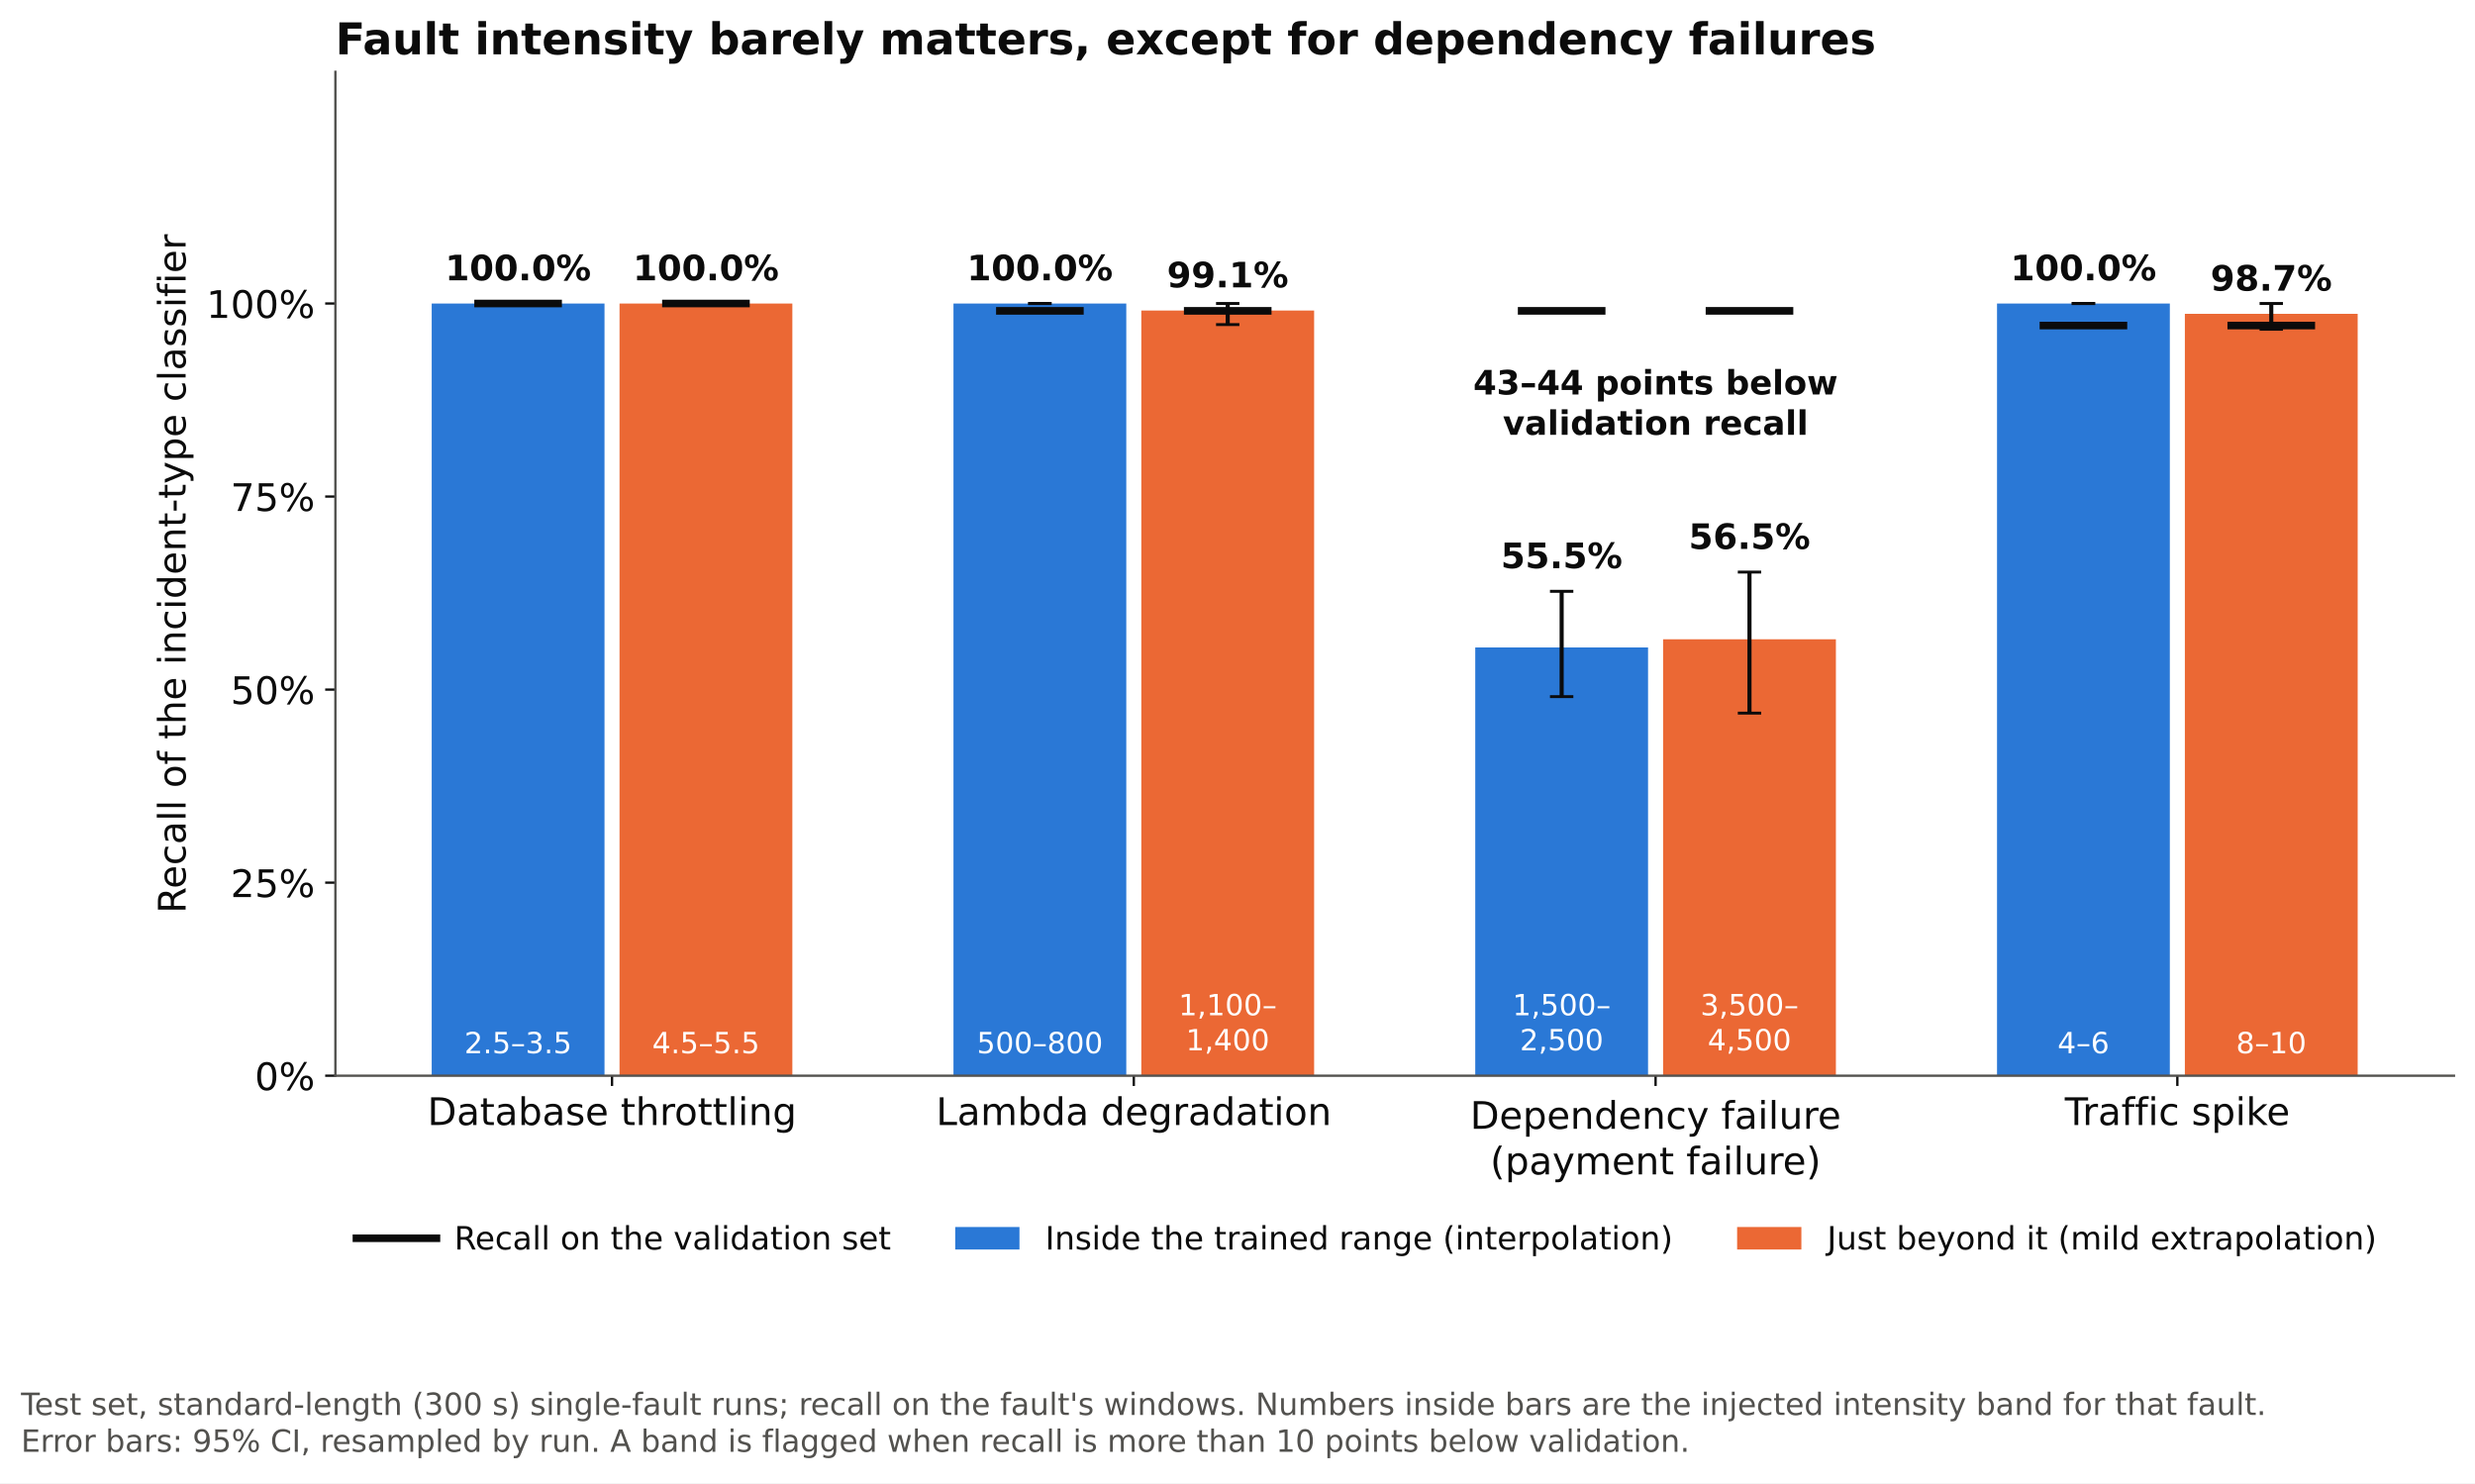
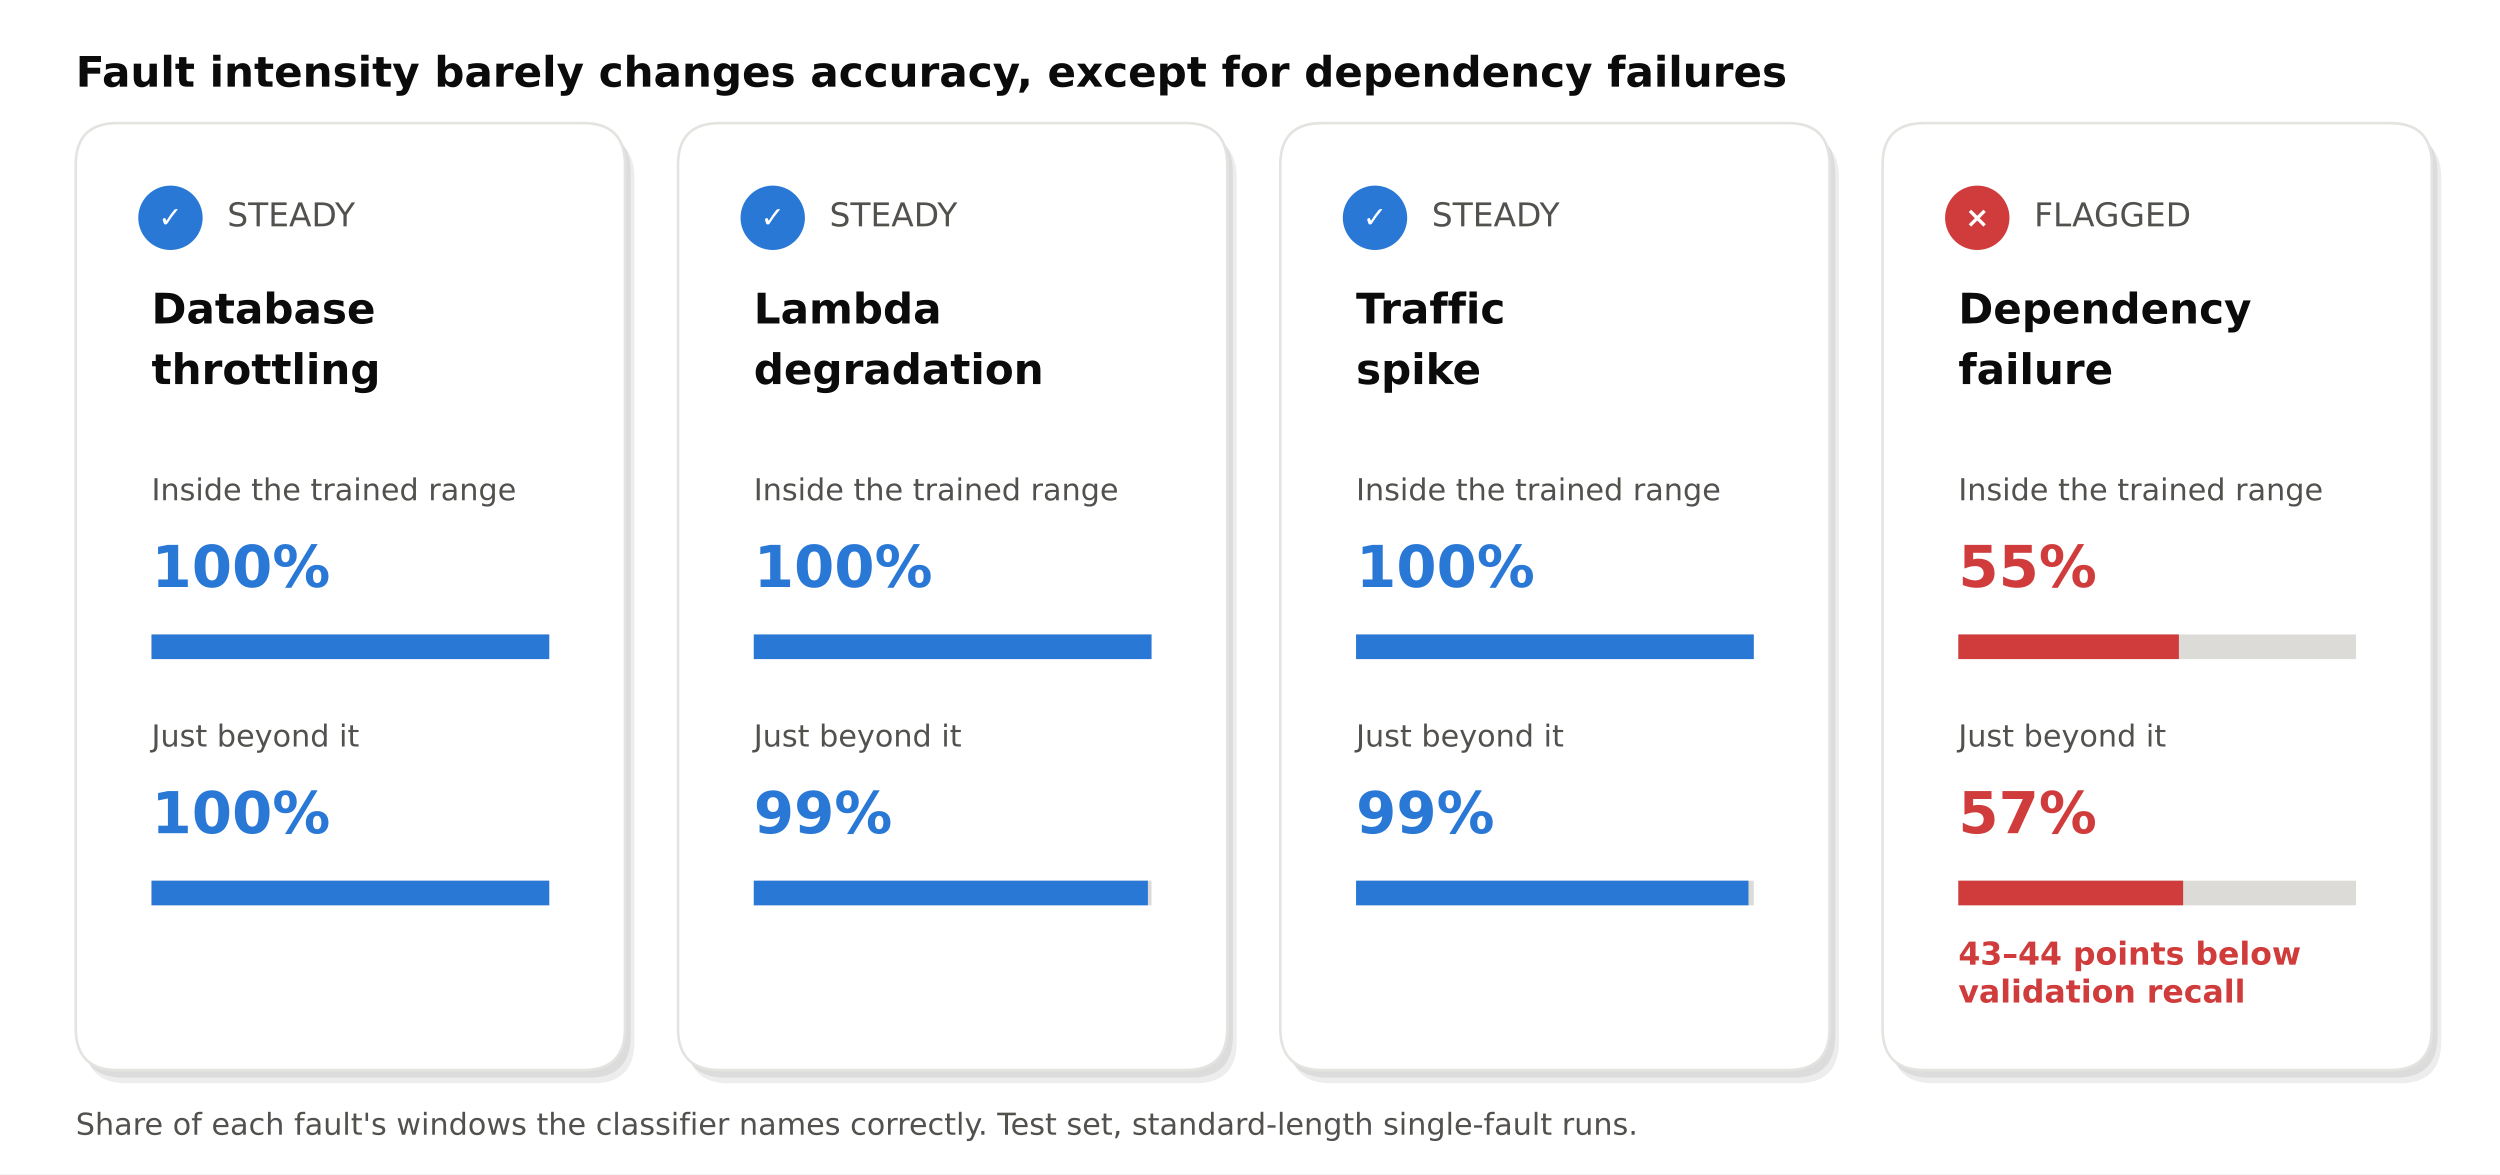
- <svg xmlns="http://www.w3.org/2000/svg" xmlns:xlink="http://www.w3.org/1999/xlink" width="847.44pt" height="507.867pt" viewBox="0 0 847.44 507.867" version="1.1">
+ <svg xmlns="http://www.w3.org/2000/svg" width="950.4pt" height="446.4pt" viewBox="0 0 950.4 446.4" version="1.1">
  <defs>
    <style type="text/css">*{stroke-linejoin: round; stroke-linecap: butt}</style>
  </defs>
  <g id="figure_1">
    <g id="patch_1">
-       <path d="M 0 507.867  L 847.44 507.867  L 847.44 0  L 0 0  z " style="fill: #ffffff" />
+       <path d="M 0 446.4  L 950.4 446.4  L 950.4 0  L 0 0  z " style="fill: #ffffff" />
    </g>
    <g id="axes_1">
      <g id="patch_2">
-         <path d="M 114.84 368.326  L 840.24 368.326  L 840.24 24.598  L 114.84 24.598  z " style="fill: #ffffff" />
+         <path d="M 48.24 411.84  L 225.36 411.84  Q 241.2 411.84 241.2 396  L 241.2 67.68  Q 241.2 51.84 225.36 51.84  L 48.24 51.84  Q 32.4 51.84 32.4 67.68  L 32.4 396  Q 32.4 411.84 48.24 411.84  z " clip-path="url(#p49262e3c75)" style="fill-opacity: 0.071" />
      </g>
      <g id="patch_3">
-         <path d="M 147.813 368.326  L 206.984 368.326  L 206.984 103.92  L 147.813 103.92  z " clip-path="url(#p3b4dfa2428)" style="fill: #2a78d6" />
+         <path d="M 46.8 409.68  L 223.92 409.68  Q 239.76 409.68 239.76 393.84  L 239.76 65.52  Q 239.76 49.68 223.92 49.68  L 46.8 49.68  Q 30.96 49.68 30.96 65.52  L 30.96 393.84  Q 30.96 409.68 46.8 409.68  z " clip-path="url(#p49262e3c75)" style="fill-opacity: 0.071" />
      </g>
      <g id="patch_4">
-         <path d="M 326.469 368.326  L 385.639 368.326  L 385.639 103.92  L 326.469 103.92  z " clip-path="url(#p3b4dfa2428)" style="fill: #2a78d6" />
+         <path d="M 277.2 411.84  L 454.32 411.84  Q 470.16 411.84 470.16 396  L 470.16 67.68  Q 470.16 51.84 454.32 51.84  L 277.2 51.84  Q 261.36 51.84 261.36 67.68  L 261.36 396  Q 261.36 411.84 277.2 411.84  z " clip-path="url(#p49262e3c75)" style="fill-opacity: 0.071" />
      </g>
      <g id="patch_5">
-         <path d="M 505.124 368.326  L 564.295 368.326  L 564.295 221.7  L 505.124 221.7  z " clip-path="url(#p3b4dfa2428)" style="fill: #2a78d6" />
+         <path d="M 275.76 409.68  L 452.88 409.68  Q 468.72 409.68 468.72 393.84  L 468.72 65.52  Q 468.72 49.68 452.88 49.68  L 275.76 49.68  Q 259.92 49.68 259.92 65.52  L 259.92 393.84  Q 259.92 409.68 275.76 409.68  z " clip-path="url(#p49262e3c75)" style="fill-opacity: 0.071" />
      </g>
      <g id="patch_6">
-         <path d="M 683.78 368.326  L 742.951 368.326  L 742.951 103.92  L 683.78 103.92  z " clip-path="url(#p3b4dfa2428)" style="fill: #2a78d6" />
+         <path d="M 506.16 411.84  L 683.28 411.84  Q 699.12 411.84 699.12 396  L 699.12 67.68  Q 699.12 51.84 683.28 51.84  L 506.16 51.84  Q 490.32 51.84 490.32 67.68  L 490.32 396  Q 490.32 411.84 506.16 411.84  z " clip-path="url(#p49262e3c75)" style="fill-opacity: 0.071" />
      </g>
      <g id="patch_7">
-         <path d="M 212.129 368.326  L 271.3 368.326  L 271.3 103.92  L 212.129 103.92  z " clip-path="url(#p3b4dfa2428)" style="fill: #eb6834" />
+         <path d="M 504.72 409.68  L 681.84 409.68  Q 697.68 409.68 697.68 393.84  L 697.68 65.52  Q 697.68 49.68 681.84 49.68  L 504.72 49.68  Q 488.88 49.68 488.88 65.52  L 488.88 393.84  Q 488.88 409.68 504.72 409.68  z " clip-path="url(#p49262e3c75)" style="fill-opacity: 0.071" />
      </g>
      <g id="patch_8">
-         <path d="M 390.785 368.326  L 449.956 368.326  L 449.956 106.323  L 390.785 106.323  z " clip-path="url(#p3b4dfa2428)" style="fill: #eb6834" />
+         <path d="M 735.12 411.84  L 912.24 411.84  Q 928.08 411.84 928.08 396  L 928.08 67.68  Q 928.08 51.84 912.24 51.84  L 735.12 51.84  Q 719.28 51.84 719.28 67.68  L 719.28 396  Q 719.28 411.84 735.12 411.84  z " clip-path="url(#p49262e3c75)" style="fill-opacity: 0.071" />
      </g>
      <g id="patch_9">
-         <path d="M 569.441 368.326  L 628.611 368.326  L 628.611 218.879  L 569.441 218.879  z " clip-path="url(#p3b4dfa2428)" style="fill: #eb6834" />
+         <path d="M 733.68 409.68  L 910.8 409.68  Q 926.64 409.68 926.64 393.84  L 926.64 65.52  Q 926.64 49.68 910.8 49.68  L 733.68 49.68  Q 717.84 49.68 717.84 65.52  L 717.84 393.84  Q 717.84 409.68 733.68 409.68  z " clip-path="url(#p49262e3c75)" style="fill-opacity: 0.071" />
      </g>
      <g id="patch_10">
-         <path d="M 748.096 368.326  L 807.267 368.326  L 807.267 107.445  L 748.096 107.445  z " clip-path="url(#p3b4dfa2428)" style="fill: #eb6834" />
-       </g>
-       <g id="matplotlib.axis_1">
-         <g id="xtick_1">
-           <g id="line2d_1">
-             <defs>
-               <path id="m82af105315" d="M 0 0  L 0 3.5  " style="stroke: #0b0b0b; stroke-width: 0.8" />
-             </defs>
-             <g>
-               <use xlink:href="#m82af105315" x="209.556" y="368.326" style="fill: #0b0b0b; stroke: #0b0b0b; stroke-width: 0.8" />
-             </g>
-           </g>
-           <g id="text_1">
-             <text style="font-size: 13px; font-family: 'DejaVu Sans'; text-anchor: middle; fill: #0b0b0b" x="209.556" y="385.204" transform="rotate(-0 209.5562 385.2036)">Database throttling</text>
-           </g>
-         </g>
-         <g id="xtick_2">
-           <g id="line2d_2">
-             <g>
-               <use xlink:href="#m82af105315" x="388.212" y="368.326" style="fill: #0b0b0b; stroke: #0b0b0b; stroke-width: 0.8" />
-             </g>
-           </g>
-           <g id="text_2">
-             <text style="font-size: 13px; font-family: 'DejaVu Sans'; text-anchor: middle; fill: #0b0b0b" x="388.212" y="385.204" transform="rotate(-0 388.2121 385.2036)">Lambda degradation</text>
-           </g>
-         </g>
-         <g id="xtick_3">
-           <g id="line2d_3">
-             <g>
-               <use xlink:href="#m82af105315" x="566.868" y="368.326" style="fill: #0b0b0b; stroke: #0b0b0b; stroke-width: 0.8" />
-             </g>
-           </g>
-           <g id="text_3">
-             <text style="font-size: 13px; font-family: 'DejaVu Sans'; fill: #0b0b0b" transform="translate(503.3548 386.5049)">Dependency failure</text>
-             <text style="font-size: 13px; font-family: 'DejaVu Sans'; fill: #0b0b0b" transform="translate(510.2438 402.1084)">(payment failure)</text>
-           </g>
-         </g>
-         <g id="xtick_4">
-           <g id="line2d_4">
-             <g>
-               <use xlink:href="#m82af105315" x="745.524" y="368.326" style="fill: #0b0b0b; stroke: #0b0b0b; stroke-width: 0.8" />
-             </g>
-           </g>
-           <g id="text_4">
-             <text style="font-size: 13px; font-family: 'DejaVu Sans'; text-anchor: middle; fill: #0b0b0b" x="745.524" y="385.204" transform="rotate(-0 745.5238 385.2036)">Traffic spike</text>
-           </g>
-         </g>
-       </g>
-       <g id="matplotlib.axis_2">
-         <g id="ytick_1">
-           <g id="line2d_5">
-             <defs>
-               <path id="m5671d97977" d="M 0 0  L -3.5 0  " style="stroke: #0b0b0b; stroke-width: 0.8" />
-             </defs>
-             <g>
-               <use xlink:href="#m5671d97977" x="114.84" y="368.326" style="fill: #0b0b0b; stroke: #0b0b0b; stroke-width: 0.8" />
-             </g>
-           </g>
-           <g id="text_5">
-             <text style="font-size: 13px; font-family: 'DejaVu Sans'; text-anchor: end; fill: #0b0b0b" x="107.84" y="373.264" transform="rotate(-0 107.84 373.2641)">0%</text>
-           </g>
-         </g>
-         <g id="ytick_2">
-           <g id="line2d_6">
-             <g>
-               <use xlink:href="#m5671d97977" x="114.84" y="302.224" style="fill: #0b0b0b; stroke: #0b0b0b; stroke-width: 0.8" />
-             </g>
-           </g>
-           <g id="text_6">
-             <text style="font-size: 13px; font-family: 'DejaVu Sans'; text-anchor: end; fill: #0b0b0b" x="107.84" y="307.163" transform="rotate(-0 107.84 307.1626)">25%</text>
-           </g>
-         </g>
-         <g id="ytick_3">
-           <g id="line2d_7">
-             <g>
-               <use xlink:href="#m5671d97977" x="114.84" y="236.123" style="fill: #0b0b0b; stroke: #0b0b0b; stroke-width: 0.8" />
-             </g>
-           </g>
-           <g id="text_7">
-             <text style="font-size: 13px; font-family: 'DejaVu Sans'; text-anchor: end; fill: #0b0b0b" x="107.84" y="241.061" transform="rotate(-0 107.84 241.0611)">50%</text>
-           </g>
-         </g>
-         <g id="ytick_4">
-           <g id="line2d_8">
-             <g>
-               <use xlink:href="#m5671d97977" x="114.84" y="170.021" style="fill: #0b0b0b; stroke: #0b0b0b; stroke-width: 0.8" />
-             </g>
-           </g>
-           <g id="text_8">
-             <text style="font-size: 13px; font-family: 'DejaVu Sans'; text-anchor: end; fill: #0b0b0b" x="107.84" y="174.96" transform="rotate(-0 107.84 174.9595)">75%</text>
-           </g>
-         </g>
-         <g id="ytick_5">
-           <g id="line2d_9">
-             <g>
-               <use xlink:href="#m5671d97977" x="114.84" y="103.92" style="fill: #0b0b0b; stroke: #0b0b0b; stroke-width: 0.8" />
-             </g>
-           </g>
-           <g id="text_9">
-             <text style="font-size: 13px; font-family: 'DejaVu Sans'; text-anchor: end; fill: #0b0b0b" x="107.84" y="108.858" transform="rotate(-0 107.84 108.858)">100%</text>
-           </g>
-         </g>
-         <g id="text_10">
-           <text style="font-size: 13px; font-family: 'DejaVu Sans'; text-anchor: middle; fill: #0b0b0b" x="63.551" y="196.462" transform="rotate(-90 63.55117 196.4617)">Recall of the incident-type classifier</text>
-         </g>
-       </g>
-       <g id="LineCollection_1">
-         <path d="M 177.398 103.92  L 177.398 103.92  " clip-path="url(#p3b4dfa2428)" style="fill: none; stroke: #0b0b0b; stroke-width: 1.4" />
-         <path d="M 356.054 103.92  L 356.054 103.92  " clip-path="url(#p3b4dfa2428)" style="fill: none; stroke: #0b0b0b; stroke-width: 1.4" />
-         <path d="M 534.71 238.526  L 534.71 202.471  " clip-path="url(#p3b4dfa2428)" style="fill: none; stroke: #0b0b0b; stroke-width: 1.4" />
-         <path d="M 713.366 103.92  L 713.366 103.92  " clip-path="url(#p3b4dfa2428)" style="fill: none; stroke: #0b0b0b; stroke-width: 1.4" />
-       </g>
-       <g id="line2d_10">
-         <defs>
-           <path id="m13da89d757" d="M 4 0  L -4 -0  " style="stroke: #0b0b0b" />
-         </defs>
-         <g clip-path="url(#p3b4dfa2428)">
-           <use xlink:href="#m13da89d757" x="177.398" y="103.92" style="fill: #1f77b4; stroke: #0b0b0b" />
-           <use xlink:href="#m13da89d757" x="356.054" y="103.92" style="fill: #1f77b4; stroke: #0b0b0b" />
-           <use xlink:href="#m13da89d757" x="534.71" y="238.526" style="fill: #1f77b4; stroke: #0b0b0b" />
-           <use xlink:href="#m13da89d757" x="713.366" y="103.92" style="fill: #1f77b4; stroke: #0b0b0b" />
-         </g>
-       </g>
-       <g id="line2d_11">
-         <g clip-path="url(#p3b4dfa2428)">
-           <use xlink:href="#m13da89d757" x="177.398" y="103.92" style="fill: #1f77b4; stroke: #0b0b0b" />
-           <use xlink:href="#m13da89d757" x="356.054" y="103.92" style="fill: #1f77b4; stroke: #0b0b0b" />
-           <use xlink:href="#m13da89d757" x="534.71" y="202.471" style="fill: #1f77b4; stroke: #0b0b0b" />
-           <use xlink:href="#m13da89d757" x="713.366" y="103.92" style="fill: #1f77b4; stroke: #0b0b0b" />
-         </g>
-       </g>
-       <g id="line2d_12">
-         <defs>
-           <path id="mc262b74035" d="M 15 0  L -15 -0  " style="stroke: #0b0b0b; stroke-width: 2.6" />
-         </defs>
-         <g clip-path="url(#p3b4dfa2428)">
-           <use xlink:href="#mc262b74035" x="177.398" y="103.92" style="fill: #0b0b0b; stroke: #0b0b0b; stroke-width: 2.6" />
-           <use xlink:href="#mc262b74035" x="356.054" y="106.438" style="fill: #0b0b0b; stroke: #0b0b0b; stroke-width: 2.6" />
-           <use xlink:href="#mc262b74035" x="534.71" y="106.438" style="fill: #0b0b0b; stroke: #0b0b0b; stroke-width: 2.6" />
-           <use xlink:href="#mc262b74035" x="713.366" y="111.474" style="fill: #0b0b0b; stroke: #0b0b0b; stroke-width: 2.6" />
-         </g>
-       </g>
-       <g id="LineCollection_2">
-         <path d="M 241.714 103.92  L 241.714 103.92  " clip-path="url(#p3b4dfa2428)" style="fill: none; stroke: #0b0b0b; stroke-width: 1.4" />
-         <path d="M 420.37 111.131  L 420.37 103.92  " clip-path="url(#p3b4dfa2428)" style="fill: none; stroke: #0b0b0b; stroke-width: 1.4" />
-         <path d="M 599.026 244.17  L 599.026 195.887  " clip-path="url(#p3b4dfa2428)" style="fill: none; stroke: #0b0b0b; stroke-width: 1.4" />
-         <path d="M 777.682 112.733  L 777.682 103.92  " clip-path="url(#p3b4dfa2428)" style="fill: none; stroke: #0b0b0b; stroke-width: 1.4" />
-       </g>
-       <g id="line2d_13">
-         <g clip-path="url(#p3b4dfa2428)">
-           <use xlink:href="#m13da89d757" x="241.714" y="103.92" style="fill: #1f77b4; stroke: #0b0b0b" />
-           <use xlink:href="#m13da89d757" x="420.37" y="111.131" style="fill: #1f77b4; stroke: #0b0b0b" />
-           <use xlink:href="#m13da89d757" x="599.026" y="244.17" style="fill: #1f77b4; stroke: #0b0b0b" />
-           <use xlink:href="#m13da89d757" x="777.682" y="112.733" style="fill: #1f77b4; stroke: #0b0b0b" />
-         </g>
-       </g>
-       <g id="line2d_14">
-         <g clip-path="url(#p3b4dfa2428)">
-           <use xlink:href="#m13da89d757" x="241.714" y="103.92" style="fill: #1f77b4; stroke: #0b0b0b" />
-           <use xlink:href="#m13da89d757" x="420.37" y="103.92" style="fill: #1f77b4; stroke: #0b0b0b" />
-           <use xlink:href="#m13da89d757" x="599.026" y="195.887" style="fill: #1f77b4; stroke: #0b0b0b" />
-           <use xlink:href="#m13da89d757" x="777.682" y="103.92" style="fill: #1f77b4; stroke: #0b0b0b" />
-         </g>
-       </g>
-       <g id="line2d_15">
-         <g clip-path="url(#p3b4dfa2428)">
-           <use xlink:href="#mc262b74035" x="241.714" y="103.92" style="fill: #0b0b0b; stroke: #0b0b0b; stroke-width: 2.6" />
-           <use xlink:href="#mc262b74035" x="420.37" y="106.438" style="fill: #0b0b0b; stroke: #0b0b0b; stroke-width: 2.6" />
-           <use xlink:href="#mc262b74035" x="599.026" y="106.438" style="fill: #0b0b0b; stroke: #0b0b0b; stroke-width: 2.6" />
-           <use xlink:href="#mc262b74035" x="777.682" y="111.474" style="fill: #0b0b0b; stroke: #0b0b0b; stroke-width: 2.6" />
-         </g>
+         <path d="M 44.64 406.8  L 221.76 406.8  Q 237.6 406.8 237.6 390.96  L 237.6 62.64  Q 237.6 46.8 221.76 46.8  L 44.64 46.8  Q 28.8 46.8 28.8 62.64  L 28.8 390.96  Q 28.8 406.8 44.64 406.8  z " clip-path="url(#p49262e3c75)" style="fill: #ffffff; stroke: #e4e3df; stroke-linejoin: miter" />
      </g>
      <g id="patch_11">
-         <path d="M 114.84 368.326  L 114.84 24.598  " style="fill: none; stroke: #52514e; stroke-width: 0.8; stroke-linejoin: miter; stroke-linecap: square" />
+         <path d="M 273.6 406.8  L 450.72 406.8  Q 466.56 406.8 466.56 390.96  L 466.56 62.64  Q 466.56 46.8 450.72 46.8  L 273.6 46.8  Q 257.76 46.8 257.76 62.64  L 257.76 390.96  Q 257.76 406.8 273.6 406.8  z " clip-path="url(#p49262e3c75)" style="fill: #ffffff; stroke: #e4e3df; stroke-linejoin: miter" />
      </g>
      <g id="patch_12">
-         <path d="M 114.84 368.326  L 840.24 368.326  " style="fill: none; stroke: #52514e; stroke-width: 0.8; stroke-linejoin: miter; stroke-linecap: square" />
+         <path d="M 502.56 406.8  L 679.68 406.8  Q 695.52 406.8 695.52 390.96  L 695.52 62.64  Q 695.52 46.8 679.68 46.8  L 502.56 46.8  Q 486.72 46.8 486.72 62.64  L 486.72 390.96  Q 486.72 406.8 502.56 406.8  z " clip-path="url(#p49262e3c75)" style="fill: #ffffff; stroke: #e4e3df; stroke-linejoin: miter" />
+       </g>
+       <g id="patch_13">
+         <path d="M 731.52 406.8  L 908.64 406.8  Q 924.48 406.8 924.48 390.96  L 924.48 62.64  Q 924.48 46.8 908.64 46.8  L 731.52 46.8  Q 715.68 46.8 715.68 62.64  L 715.68 390.96  Q 715.68 406.8 731.52 406.8  z " clip-path="url(#p49262e3c75)" style="fill: #ffffff; stroke: #e4e3df; stroke-linejoin: miter" />
+       </g>
+       <g id="patch_14">
+         <path d="M 64.8 95.04  C 68.046 95.04 71.16 93.75 73.455 91.455  C 75.75 89.16 77.04 86.046 77.04 82.8  C 77.04 79.554 75.75 76.44 73.455 74.145  C 71.16 71.85 68.046 70.56 64.8 70.56  C 61.554 70.56 58.44 71.85 56.145 74.145  C 53.85 76.44 52.56 79.554 52.56 82.8  C 52.56 86.046 53.85 89.16 56.145 91.455  C 58.44 93.75 61.554 95.04 64.8 95.04  z " clip-path="url(#p49262e3c75)" style="fill: #2a78d6" />
+       </g>
+       <g id="patch_15">
+         <path d="M 57.6 250.56  L 208.8 250.56  L 208.8 241.2  L 57.6 241.2  z " clip-path="url(#p49262e3c75)" style="fill: #dcdbd7" />
+       </g>
+       <g id="patch_16">
+         <path d="M 57.6 344.16  L 208.8 344.16  L 208.8 334.8  L 57.6 334.8  z " clip-path="url(#p49262e3c75)" style="fill: #dcdbd7" />
+       </g>
+       <g id="patch_17">
+         <path d="M 293.76 95.04  C 297.006 95.04 300.12 93.75 302.415 91.455  C 304.71 89.16 306 86.046 306 82.8  C 306 79.554 304.71 76.44 302.415 74.145  C 300.12 71.85 297.006 70.56 293.76 70.56  C 290.514 70.56 287.4 71.85 285.105 74.145  C 282.81 76.44 281.52 79.554 281.52 82.8  C 281.52 86.046 282.81 89.16 285.105 91.455  C 287.4 93.75 290.514 95.04 293.76 95.04  z " clip-path="url(#p49262e3c75)" style="fill: #2a78d6" />
+       </g>
+       <g id="patch_18">
+         <path d="M 286.56 250.56  L 437.76 250.56  L 437.76 241.2  L 286.56 241.2  z " clip-path="url(#p49262e3c75)" style="fill: #dcdbd7" />
+       </g>
+       <g id="patch_19">
+         <path d="M 286.56 344.16  L 437.76 344.16  L 437.76 334.8  L 286.56 334.8  z " clip-path="url(#p49262e3c75)" style="fill: #dcdbd7" />
+       </g>
+       <g id="patch_20">
+         <path d="M 522.72 95.04  C 525.966 95.04 529.08 93.75 531.375 91.455  C 533.67 89.16 534.96 86.046 534.96 82.8  C 534.96 79.554 533.67 76.44 531.375 74.145  C 529.08 71.85 525.966 70.56 522.72 70.56  C 519.474 70.56 516.36 71.85 514.065 74.145  C 511.77 76.44 510.48 79.554 510.48 82.8  C 510.48 86.046 511.77 89.16 514.065 91.455  C 516.36 93.75 519.474 95.04 522.72 95.04  z " clip-path="url(#p49262e3c75)" style="fill: #2a78d6" />
+       </g>
+       <g id="patch_21">
+         <path d="M 515.52 250.56  L 666.72 250.56  L 666.72 241.2  L 515.52 241.2  z " clip-path="url(#p49262e3c75)" style="fill: #dcdbd7" />
+       </g>
+       <g id="patch_22">
+         <path d="M 515.52 344.16  L 666.72 344.16  L 666.72 334.8  L 515.52 334.8  z " clip-path="url(#p49262e3c75)" style="fill: #dcdbd7" />
+       </g>
+       <g id="patch_23">
+         <path d="M 751.68 95.04  C 754.926 95.04 758.04 93.75 760.335 91.455  C 762.63 89.16 763.92 86.046 763.92 82.8  C 763.92 79.554 762.63 76.44 760.335 74.145  C 758.04 71.85 754.926 70.56 751.68 70.56  C 748.434 70.56 745.32 71.85 743.025 74.145  C 740.73 76.44 739.44 79.554 739.44 82.8  C 739.44 86.046 740.73 89.16 743.025 91.455  C 745.32 93.75 748.434 95.04 751.68 95.04  z " clip-path="url(#p49262e3c75)" style="fill: #d03b3b" />
+       </g>
+       <g id="patch_24">
+         <path d="M 744.48 250.56  L 895.68 250.56  L 895.68 241.2  L 744.48 241.2  z " clip-path="url(#p49262e3c75)" style="fill: #dcdbd7" />
+       </g>
+       <g id="patch_25">
+         <path d="M 744.48 344.16  L 895.68 344.16  L 895.68 334.8  L 744.48 334.8  z " clip-path="url(#p49262e3c75)" style="fill: #dcdbd7" />
+       </g>
+       <g id="text_1">
+         <text style="font-weight: 700; font-size: 11px; font-family: 'DejaVu Sans'; text-anchor: middle; fill: #ffffff" x="64.8" y="86.377" transform="rotate(-0 64.8 86.37742)">✓</text>
+       </g>
+       <g id="text_2">
+         <text style="font-size: 12.5px; font-family: 'DejaVu Sans'; text-anchor: start; fill: #52514e" x="86.4" y="86.047" transform="rotate(-0 86.4 86.04707)">STEADY</text>
+       </g>
+       <g id="text_3">
+         <text style="font-weight: 700; font-size: 16px; font-family: 'DejaVu Sans'; text-anchor: start; fill: #0b0b0b" x="57.6" y="122.957" transform="rotate(-0 57.6 122.9569)">Database</text>
+       </g>
+       <g id="text_4">
+         <text style="font-weight: 700; font-size: 16px; font-family: 'DejaVu Sans'; text-anchor: start; fill: #0b0b0b" x="57.6" y="145.997" transform="rotate(-0 57.6 145.9969)">throttling</text>
+       </g>
+       <g id="text_5">
+         <text style="font-size: 11.5px; font-family: 'DejaVu Sans'; text-anchor: start; fill: #52514e" x="57.6" y="190.188" transform="rotate(-0 57.6 190.1878)">Inside the trained range</text>
+       </g>
+       <g id="text_6">
+         <text style="font-weight: 700; font-size: 22px; font-family: 'DejaVu Sans'; text-anchor: start; fill: #2a78d6" x="57.6" y="223.155" transform="rotate(-0 57.6 223.1548)">100%</text>
+       </g>
+       <g id="patch_26">
+         <path d="M 57.6 250.56  L 208.8 250.56  L 208.8 241.2  L 57.6 241.2  z " clip-path="url(#p49262e3c75)" style="fill: #2a78d6" />
+       </g>
+       <g id="text_7">
+         <text style="font-size: 11.5px; font-family: 'DejaVu Sans'; text-anchor: start; fill: #52514e" x="57.6" y="283.788" transform="rotate(-0 57.6 283.7878)">Just beyond it</text>
+       </g>
+       <g id="text_8">
+         <text style="font-weight: 700; font-size: 22px; font-family: 'DejaVu Sans'; text-anchor: start; fill: #2a78d6" x="57.6" y="316.755" transform="rotate(-0 57.6 316.7548)">100%</text>
+       </g>
+       <g id="patch_27">
+         <path d="M 57.6 344.16  L 208.8 344.16  L 208.8 334.8  L 57.6 334.8  z " clip-path="url(#p49262e3c75)" style="fill: #2a78d6" />
+       </g>
+       <g id="text_9">
+         <text style="font-weight: 700; font-size: 11px; font-family: 'DejaVu Sans'; text-anchor: middle; fill: #ffffff" x="293.76" y="86.377" transform="rotate(-0 293.76 86.37742)">✓</text>
+       </g>
+       <g id="text_10">
+         <text style="font-size: 12.5px; font-family: 'DejaVu Sans'; text-anchor: start; fill: #52514e" x="315.36" y="86.047" transform="rotate(-0 315.36 86.04707)">STEADY</text>
      </g>
      <g id="text_11">
-         <text style="font-weight: 700; font-size: 12px; font-family: 'DejaVu Sans'; text-anchor: middle; fill: #0b0b0b" x="177.398" y="95.987" transform="rotate(-0 177.3981 95.98732)">100.0%</text>
+         <text style="font-weight: 700; font-size: 16px; font-family: 'DejaVu Sans'; text-anchor: start; fill: #0b0b0b" x="286.56" y="122.957" transform="rotate(-0 286.56 122.9569)">Lambda</text>
      </g>
      <g id="text_12">
-         <text style="font-size: 10px; font-family: 'DejaVu Sans'; text-anchor: middle; fill: #ffffff" x="177.398" y="360.635" transform="rotate(-0 177.3981 360.6352)">2.5–3.5</text>
+         <text style="font-weight: 700; font-size: 16px; font-family: 'DejaVu Sans'; text-anchor: start; fill: #0b0b0b" x="286.56" y="145.997" transform="rotate(-0 286.56 145.9969)">degradation</text>
      </g>
      <g id="text_13">
-         <text style="font-weight: 700; font-size: 12px; font-family: 'DejaVu Sans'; text-anchor: middle; fill: #0b0b0b" x="356.054" y="95.987" transform="rotate(-0 356.054 95.98732)">100.0%</text>
+         <text style="font-size: 11.5px; font-family: 'DejaVu Sans'; text-anchor: start; fill: #52514e" x="286.56" y="190.188" transform="rotate(-0 286.56 190.1878)">Inside the trained range</text>
      </g>
      <g id="text_14">
-         <text style="font-size: 10px; font-family: 'DejaVu Sans'; text-anchor: middle; fill: #ffffff" x="356.054" y="360.635" transform="rotate(-0 356.054 360.6352)">500–800</text>
+         <text style="font-weight: 700; font-size: 22px; font-family: 'DejaVu Sans'; text-anchor: start; fill: #2a78d6" x="286.56" y="223.155" transform="rotate(-0 286.56 223.1548)">100%</text>
+       </g>
+       <g id="patch_28">
+         <path d="M 286.56 250.56  L 437.76 250.56  L 437.76 241.2  L 286.56 241.2  z " clip-path="url(#p49262e3c75)" style="fill: #2a78d6" />
      </g>
      <g id="text_15">
-         <text style="font-weight: 700; font-size: 12px; font-family: 'DejaVu Sans'; text-anchor: middle; fill: #0b0b0b" x="534.71" y="194.539" transform="rotate(-0 534.7099 194.5387)">55.5%</text>
+         <text style="font-size: 11.5px; font-family: 'DejaVu Sans'; text-anchor: start; fill: #52514e" x="286.56" y="283.788" transform="rotate(-0 286.56 283.7878)">Just beyond it</text>
      </g>
      <g id="text_16">
-         <text style="font-size: 10px; font-family: 'DejaVu Sans'; fill: #ffffff" transform="translate(517.8958 347.6323)">1,500–</text>
-         <text style="font-size: 10px; font-family: 'DejaVu Sans'; fill: #ffffff" transform="translate(520.3958 359.6342)">2,500</text>
+         <text style="font-weight: 700; font-size: 22px; font-family: 'DejaVu Sans'; text-anchor: start; fill: #2a78d6" x="286.56" y="316.755" transform="rotate(-0 286.56 316.7548)">99%</text>
+       </g>
+       <g id="patch_29">
+         <path d="M 286.56 344.16  L 436.385 344.16  L 436.385 334.8  L 286.56 334.8  z " clip-path="url(#p49262e3c75)" style="fill: #2a78d6" />
      </g>
      <g id="text_17">
-         <text style="font-weight: 700; font-size: 12px; font-family: 'DejaVu Sans'; text-anchor: middle; fill: #0b0b0b" x="713.366" y="95.987" transform="rotate(-0 713.3657 95.98732)">100.0%</text>
+         <text style="font-weight: 700; font-size: 11px; font-family: 'DejaVu Sans'; text-anchor: middle; fill: #ffffff" x="522.72" y="86.377" transform="rotate(-0 522.72 86.37742)">✓</text>
      </g>
      <g id="text_18">
-         <text style="font-size: 10px; font-family: 'DejaVu Sans'; text-anchor: middle; fill: #ffffff" x="713.366" y="360.635" transform="rotate(-0 713.3657 360.6352)">4–6</text>
+         <text style="font-size: 12.5px; font-family: 'DejaVu Sans'; text-anchor: start; fill: #52514e" x="544.32" y="86.047" transform="rotate(-0 544.32 86.04707)">STEADY</text>
      </g>
      <g id="text_19">
-         <text style="font-weight: 700; font-size: 12px; font-family: 'DejaVu Sans'; text-anchor: middle; fill: #0b0b0b" x="241.714" y="95.987" transform="rotate(-0 241.7143 95.98732)">100.0%</text>
+         <text style="font-weight: 700; font-size: 16px; font-family: 'DejaVu Sans'; text-anchor: start; fill: #0b0b0b" x="515.52" y="122.957" transform="rotate(-0 515.52 122.9569)">Traffic</text>
      </g>
      <g id="text_20">
-         <text style="font-size: 10px; font-family: 'DejaVu Sans'; text-anchor: middle; fill: #ffffff" x="241.714" y="360.635" transform="rotate(-0 241.7143 360.6352)">4.5–5.5</text>
+         <text style="font-weight: 700; font-size: 16px; font-family: 'DejaVu Sans'; text-anchor: start; fill: #0b0b0b" x="515.52" y="145.997" transform="rotate(-0 515.52 145.9969)">spike</text>
      </g>
      <g id="text_21">
-         <text style="font-weight: 700; font-size: 12px; font-family: 'DejaVu Sans'; text-anchor: middle; fill: #0b0b0b" x="420.37" y="98.391" transform="rotate(-0 420.3701 98.39101)">99.1%</text>
+         <text style="font-size: 11.5px; font-family: 'DejaVu Sans'; text-anchor: start; fill: #52514e" x="515.52" y="190.188" transform="rotate(-0 515.52 190.1878)">Inside the trained range</text>
      </g>
      <g id="text_22">
-         <text style="font-size: 10px; font-family: 'DejaVu Sans'; fill: #ffffff" transform="translate(403.5561 347.6323)">1,100–</text>
-         <text style="font-size: 10px; font-family: 'DejaVu Sans'; fill: #ffffff" transform="translate(406.0561 359.6342)">1,400</text>
+         <text style="font-weight: 700; font-size: 22px; font-family: 'DejaVu Sans'; text-anchor: start; fill: #2a78d6" x="515.52" y="223.155" transform="rotate(-0 515.52 223.1548)">100%</text>
+       </g>
+       <g id="patch_30">
+         <path d="M 515.52 250.56  L 666.72 250.56  L 666.72 241.2  L 515.52 241.2  z " clip-path="url(#p49262e3c75)" style="fill: #2a78d6" />
      </g>
      <g id="text_23">
-         <text style="font-weight: 700; font-size: 12px; font-family: 'DejaVu Sans'; text-anchor: middle; fill: #0b0b0b" x="599.026" y="187.955" transform="rotate(-0 599.026 187.9547)">56.5%</text>
+         <text style="font-size: 11.5px; font-family: 'DejaVu Sans'; text-anchor: start; fill: #52514e" x="515.52" y="283.788" transform="rotate(-0 515.52 283.7878)">Just beyond it</text>
      </g>
      <g id="text_24">
-         <text style="font-size: 10px; font-family: 'DejaVu Sans'; fill: #ffffff" transform="translate(582.2119 347.6323)">3,500–</text>
-         <text style="font-size: 10px; font-family: 'DejaVu Sans'; fill: #ffffff" transform="translate(584.7119 359.6342)">4,500</text>
+         <text style="font-weight: 700; font-size: 22px; font-family: 'DejaVu Sans'; text-anchor: start; fill: #2a78d6" x="515.52" y="316.755" transform="rotate(-0 515.52 316.7548)">99%</text>
+       </g>
+       <g id="patch_31">
+         <path d="M 515.52 344.16  L 664.704 344.16  L 664.704 334.8  L 515.52 334.8  z " clip-path="url(#p49262e3c75)" style="fill: #2a78d6" />
      </g>
      <g id="text_25">
-         <text style="font-weight: 700; font-size: 12px; font-family: 'DejaVu Sans'; text-anchor: middle; fill: #0b0b0b" x="777.682" y="99.513" transform="rotate(-0 777.6819 99.51273)">98.7%</text>
+         <text style="font-weight: 700; font-size: 11px; font-family: 'DejaVu Sans'; text-anchor: middle; fill: #ffffff" x="751.68" y="86.377" transform="rotate(-0 751.68 86.37742)">×</text>
      </g>
      <g id="text_26">
-         <text style="font-size: 10px; font-family: 'DejaVu Sans'; text-anchor: middle; fill: #ffffff" x="777.682" y="360.635" transform="rotate(-0 777.6819 360.6352)">8–10</text>
+         <text style="font-size: 12.5px; font-family: 'DejaVu Sans'; text-anchor: start; fill: #52514e" x="773.28" y="86.047" transform="rotate(-0 773.28 86.04707)">FLAGGED</text>
      </g>
      <g id="text_27">
-         <text style="font-weight: 700; font-size: 11.5px; font-family: 'DejaVu Sans'; fill: #0b0b0b" transform="translate(504.4355 135.0654)">43–44 points below</text>
-         <text style="font-weight: 700; font-size: 11.5px; font-family: 'DejaVu Sans'; fill: #0b0b0b" transform="translate(514.569 148.8685)">validation recall</text>
+         <text style="font-weight: 700; font-size: 16px; font-family: 'DejaVu Sans'; text-anchor: start; fill: #0b0b0b" x="744.48" y="122.957" transform="rotate(-0 744.48 122.9569)">Dependency</text>
      </g>
      <g id="text_28">
-         <text style="font-weight: 700; font-size: 15px; font-family: 'DejaVu Sans'; text-anchor: start; fill: #0b0b0b" x="114.84" y="18.598" transform="rotate(-0 114.84 18.59766)">Fault intensity barely matters, except for dependency failures</text>
-       </g>
-       <g id="legend_1">
-         <g id="line2d_16">
-           <g>
-             <use xlink:href="#mc262b74035" x="135.74" y="423.981" style="fill: #0b0b0b; stroke: #0b0b0b; stroke-width: 2.6" />
-           </g>
-         </g>
-         <g id="text_29">
-           <text style="font-size: 11px; font-family: 'DejaVu Sans'; text-anchor: start; fill: #0b0b0b" x="155.54" y="427.831" transform="rotate(-0 155.54 427.8313)">Recall on the validation set</text>
-         </g>
-         <g id="patch_13">
-           <path d="M 327.066 427.831  L 349.066 427.831  L 349.066 420.131  L 327.066 420.131  z " style="fill: #2a78d6" />
-         </g>
-         <g id="text_30">
-           <text style="font-size: 11px; font-family: 'DejaVu Sans'; text-anchor: start; fill: #0b0b0b" x="357.866" y="427.831" transform="rotate(-0 357.8661 427.8313)">Inside the trained range (interpolation)</text>
-         </g>
-         <g id="patch_14">
-           <path d="M 594.791 427.831  L 616.791 427.831  L 616.791 420.131  L 594.791 420.131  z " style="fill: #eb6834" />
-         </g>
-         <g id="text_31">
-           <text style="font-size: 11px; font-family: 'DejaVu Sans'; text-anchor: start; fill: #0b0b0b" x="625.591" y="427.831" transform="rotate(-0 625.5906 427.8313)">Just beyond it (mild extrapolation)</text>
-         </g>
-       </g>
-     </g>
-     <g id="text_32">
-       <text style="font-size: 10.5px; font-family: 'DejaVu Sans'; fill: #52514e" transform="translate(7.2 484.491)">Test set, standard-length (300 s) single-fault runs; recall on the fault's windows. Numbers inside bars are the injected intensity band for that fault.</text>
-       <text style="font-size: 10.5px; font-family: 'DejaVu Sans'; fill: #52514e" transform="translate(7.2 497.0939)">Error bars: 95% CI, resampled by run. A band is flagged when recall is more than 10 points below validation.</text>
+         <text style="font-weight: 700; font-size: 16px; font-family: 'DejaVu Sans'; text-anchor: start; fill: #0b0b0b" x="744.48" y="145.997" transform="rotate(-0 744.48 145.9969)">failure</text>
+       </g>
+       <g id="text_29">
+         <text style="font-size: 11.5px; font-family: 'DejaVu Sans'; text-anchor: start; fill: #52514e" x="744.48" y="190.188" transform="rotate(-0 744.48 190.1878)">Inside the trained range</text>
+       </g>
+       <g id="text_30">
+         <text style="font-weight: 700; font-size: 22px; font-family: 'DejaVu Sans'; text-anchor: start; fill: #d03b3b" x="744.48" y="223.155" transform="rotate(-0 744.48 223.1548)">55%</text>
+       </g>
+       <g id="patch_32">
+         <path d="M 744.48 250.56  L 828.327 250.56  L 828.327 241.2  L 744.48 241.2  z " clip-path="url(#p49262e3c75)" style="fill: #d03b3b" />
+       </g>
+       <g id="text_31">
+         <text style="font-size: 11.5px; font-family: 'DejaVu Sans'; text-anchor: start; fill: #52514e" x="744.48" y="283.788" transform="rotate(-0 744.48 283.7878)">Just beyond it</text>
+       </g>
+       <g id="text_32">
+         <text style="font-weight: 700; font-size: 22px; font-family: 'DejaVu Sans'; text-anchor: start; fill: #d03b3b" x="744.48" y="316.755" transform="rotate(-0 744.48 316.7548)">57%</text>
+       </g>
+       <g id="patch_33">
+         <path d="M 744.48 344.16  L 829.941 344.16  L 829.941 334.8  L 744.48 334.8  z " clip-path="url(#p49262e3c75)" style="fill: #d03b3b" />
+       </g>
+       <g id="text_33">
+         <text style="font-weight: 700; font-size: 12px; font-family: 'DejaVu Sans'; fill: #d03b3b" transform="translate(744.48 366.716)">43–44 points below</text>
+         <text style="font-weight: 700; font-size: 12px; font-family: 'DejaVu Sans'; fill: #d03b3b" transform="translate(744.48 381.1193)">validation recall</text>
+       </g>
+       <g id="text_34">
+         <text style="font-weight: 700; font-size: 16px; font-family: 'DejaVu Sans'; text-anchor: start; fill: #0b0b0b" x="28.8" y="32.957" transform="rotate(-0 28.8 32.95687)">Fault intensity barely changes accuracy, except for dependency failures</text>
+       </g>
+       <g id="text_35">
+         <text style="font-size: 11.5px; font-family: 'DejaVu Sans'; text-anchor: start; fill: #52514e" x="28.8" y="431.388" transform="rotate(-0 28.8 431.3878)">Share of each fault's windows the classifier names correctly. Test set, standard-length single-fault runs.</text>
+       </g>
    </g>
  </g>
  <defs>
-     <clipPath id="p3b4dfa2428">
-       <rect x="114.84" y="24.598" width="725.4" height="343.728" />
+     <clipPath id="p49262e3c75">
+       <rect x="7.2" y="7.2" width="936" height="432" />
    </clipPath>
  </defs>
</svg>
